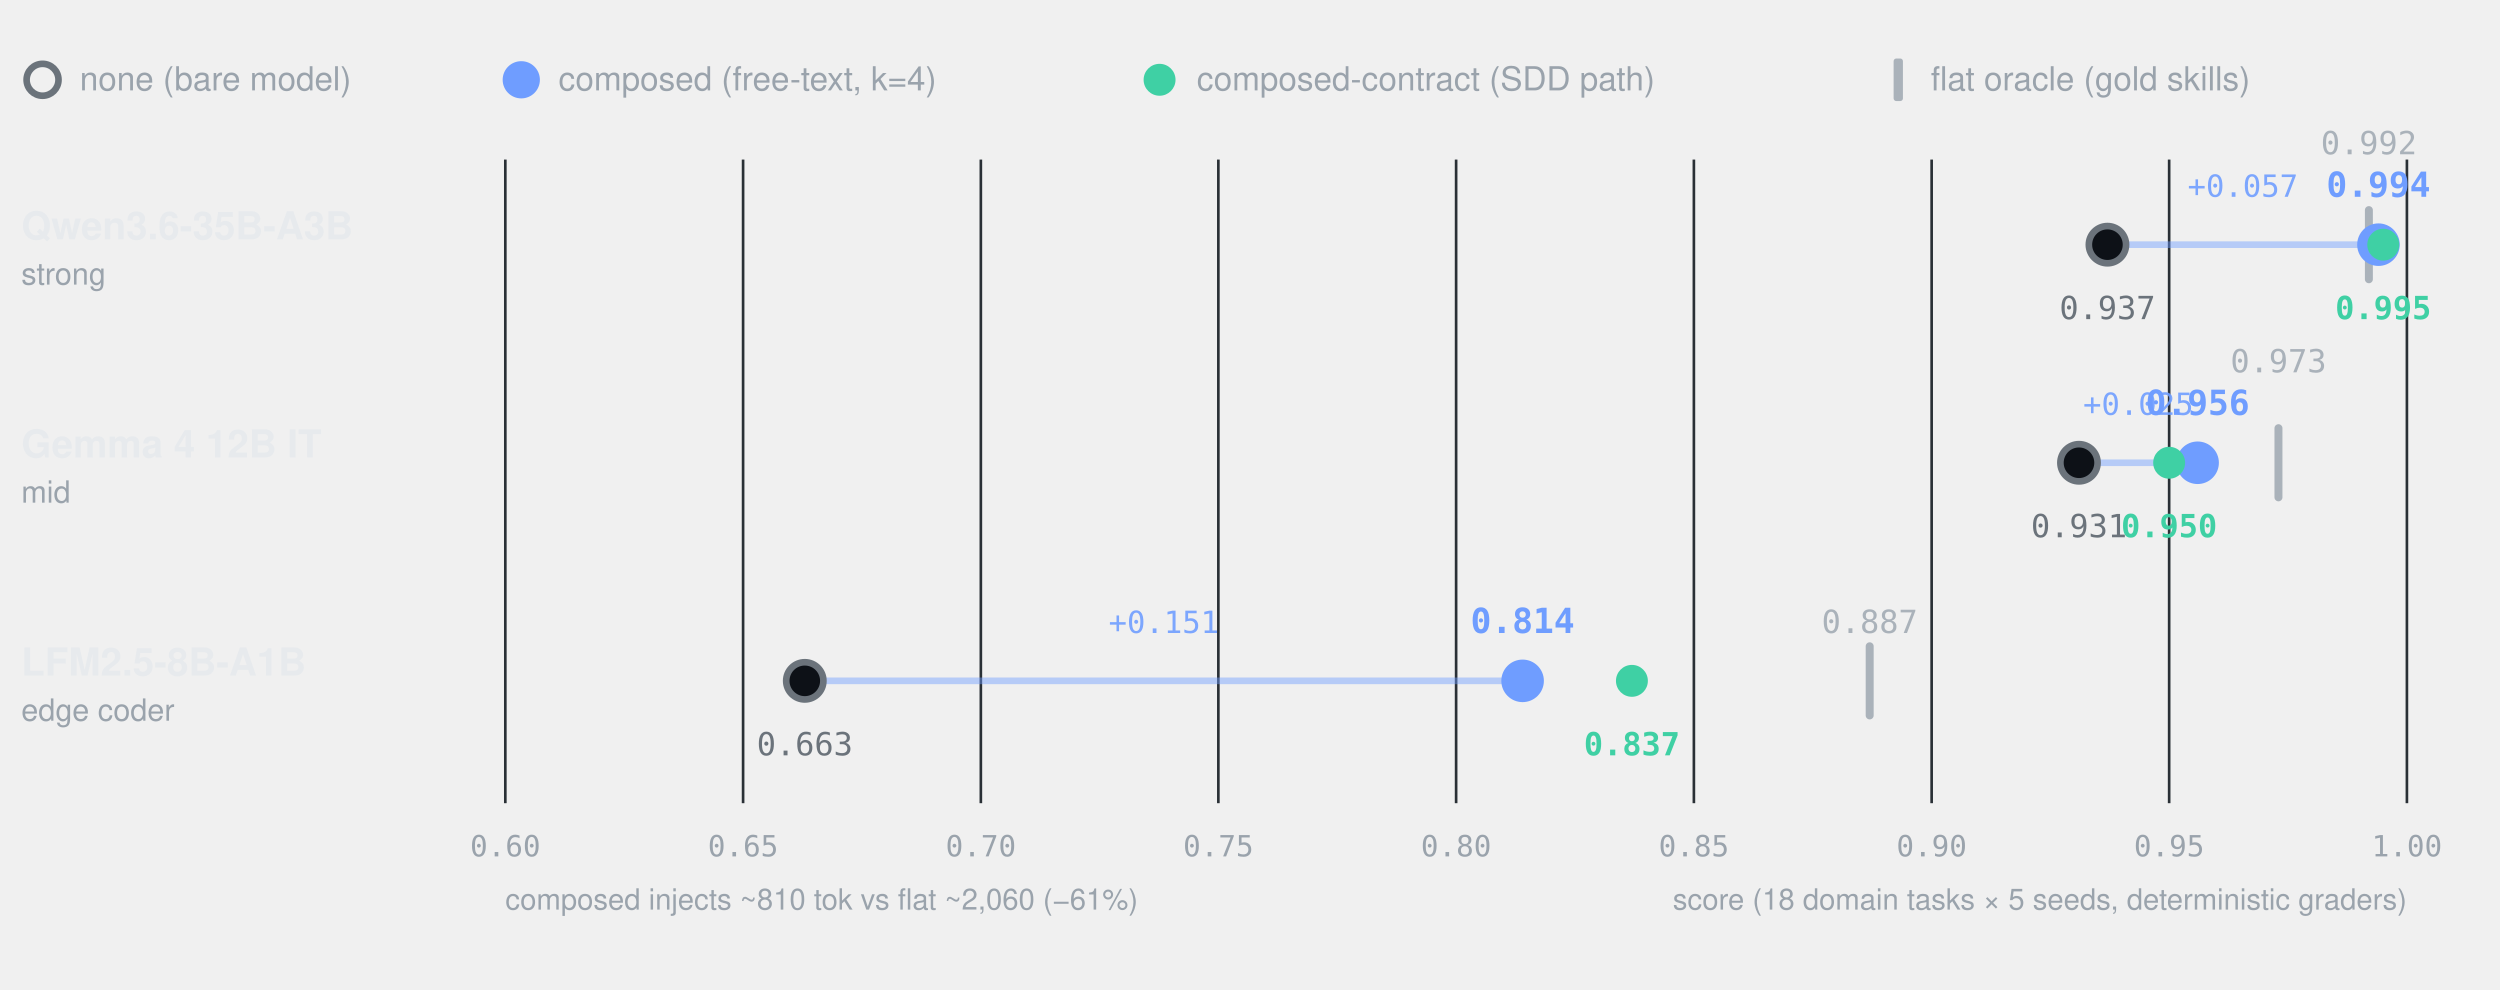
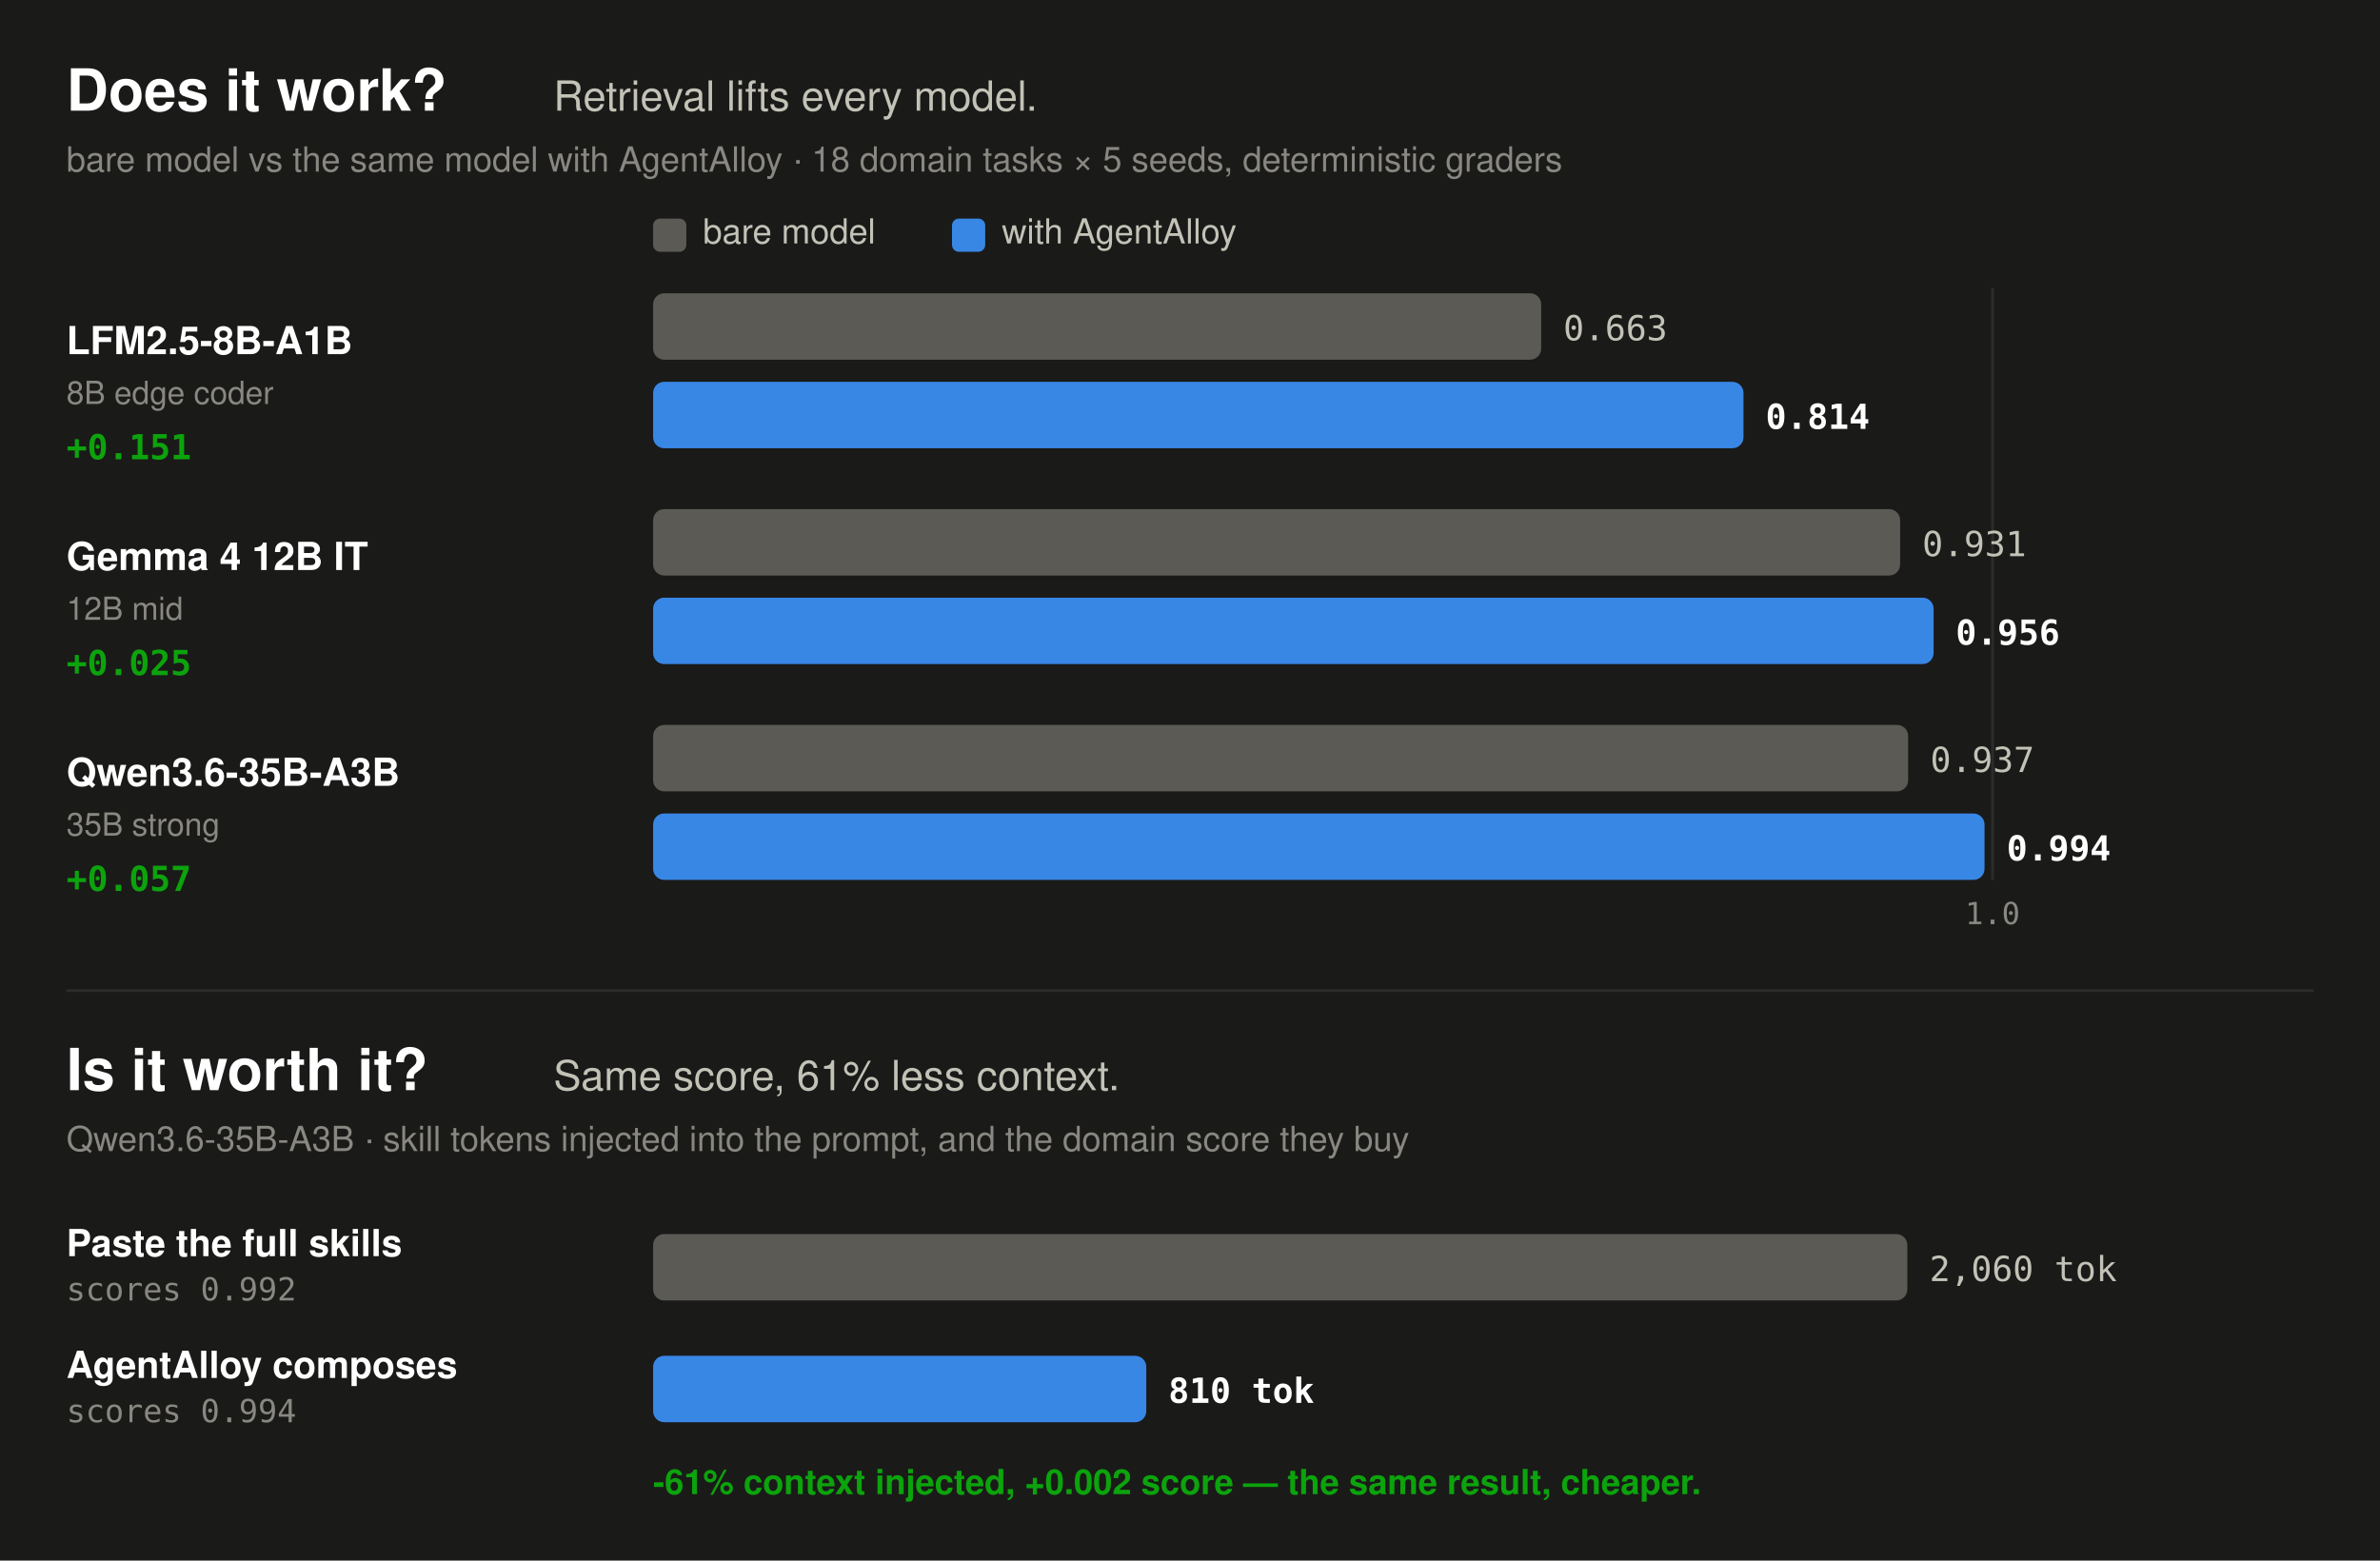
- <svg xmlns="http://www.w3.org/2000/svg" viewBox="0 0 940 372" width="940" height="372" role="img" aria-label="Benchmark scores: composed retrieval vs bare model and flat oracle across three models">
-   <circle cx="16" cy="30" r="6" fill="none" stroke="#6b737b" stroke-width="2.5" />
-   <text x="30.0" y="34.0" font-family="-apple-system,'Segoe UI',Helvetica,Arial,sans-serif" font-size="12.5" fill="#9aa3ac" text-anchor="start" font-weight="400" opacity="1.0">none (bare model)</text>
-   <circle cx="196" cy="30" r="7" fill="#6f9dff" />
-   <text x="210.0" y="34.0" font-family="-apple-system,'Segoe UI',Helvetica,Arial,sans-serif" font-size="12.5" fill="#9aa3ac" text-anchor="start" font-weight="400" opacity="1.0">composed (free-text, k=4)</text>
-   <circle cx="436" cy="30" r="6" fill="#3fd0a4" />
-   <text x="450.0" y="34.0" font-family="-apple-system,'Segoe UI',Helvetica,Arial,sans-serif" font-size="12.5" fill="#9aa3ac" text-anchor="start" font-weight="400" opacity="1.0">composed-contract (SDD path)</text>
-   <rect x="712" y="22" width="3.5" height="16" rx="1" fill="#aab2ba" />
-   <text x="726.0" y="34.0" font-family="-apple-system,'Segoe UI',Helvetica,Arial,sans-serif" font-size="12.5" fill="#9aa3ac" text-anchor="start" font-weight="400" opacity="1.0">flat oracle (gold skills)</text>
-   <line x1="190.0" y1="60" x2="190.0" y2="302" stroke="#2a3036" stroke-width="1" />
-   <text x="190.0" y="322.0" font-family="ui-monospace,'SF Mono',Menlo,Consolas,monospace" font-size="11" fill="#9aa3ac" text-anchor="middle" font-weight="400" opacity="1.0">0.60</text>
-   <line x1="279.4" y1="60" x2="279.4" y2="302" stroke="#2a3036" stroke-width="1" />
-   <text x="279.4" y="322.0" font-family="ui-monospace,'SF Mono',Menlo,Consolas,monospace" font-size="11" fill="#9aa3ac" text-anchor="middle" font-weight="400" opacity="1.0">0.65</text>
-   <line x1="368.8" y1="60" x2="368.8" y2="302" stroke="#2a3036" stroke-width="1" />
-   <text x="368.8" y="322.0" font-family="ui-monospace,'SF Mono',Menlo,Consolas,monospace" font-size="11" fill="#9aa3ac" text-anchor="middle" font-weight="400" opacity="1.0">0.70</text>
-   <line x1="458.1" y1="60" x2="458.1" y2="302" stroke="#2a3036" stroke-width="1" />
-   <text x="458.1" y="322.0" font-family="ui-monospace,'SF Mono',Menlo,Consolas,monospace" font-size="11" fill="#9aa3ac" text-anchor="middle" font-weight="400" opacity="1.0">0.75</text>
-   <line x1="547.5" y1="60" x2="547.5" y2="302" stroke="#2a3036" stroke-width="1" />
-   <text x="547.5" y="322.0" font-family="ui-monospace,'SF Mono',Menlo,Consolas,monospace" font-size="11" fill="#9aa3ac" text-anchor="middle" font-weight="400" opacity="1.0">0.80</text>
-   <line x1="636.9" y1="60" x2="636.9" y2="302" stroke="#2a3036" stroke-width="1" />
-   <text x="636.9" y="322.0" font-family="ui-monospace,'SF Mono',Menlo,Consolas,monospace" font-size="11" fill="#9aa3ac" text-anchor="middle" font-weight="400" opacity="1.0">0.85</text>
-   <line x1="726.3" y1="60" x2="726.3" y2="302" stroke="#2a3036" stroke-width="1" />
-   <text x="726.3" y="322.0" font-family="ui-monospace,'SF Mono',Menlo,Consolas,monospace" font-size="11" fill="#9aa3ac" text-anchor="middle" font-weight="400" opacity="1.0">0.90</text>
-   <line x1="815.6" y1="60" x2="815.6" y2="302" stroke="#2a3036" stroke-width="1" />
-   <text x="815.6" y="322.0" font-family="ui-monospace,'SF Mono',Menlo,Consolas,monospace" font-size="11" fill="#9aa3ac" text-anchor="middle" font-weight="400" opacity="1.0">0.95</text>
-   <line x1="905.0" y1="60" x2="905.0" y2="302" stroke="#2a3036" stroke-width="1" />
-   <text x="905.0" y="322.0" font-family="ui-monospace,'SF Mono',Menlo,Consolas,monospace" font-size="11" fill="#9aa3ac" text-anchor="middle" font-weight="400" opacity="1.0">1.00</text>
-   <text x="905.0" y="342.0" font-family="-apple-system,'Segoe UI',Helvetica,Arial,sans-serif" font-size="11" fill="#9aa3ac" text-anchor="end" font-weight="400" opacity="1.0">score (18 domain tasks × 5 seeds, deterministic graders)</text>
-   <text x="190.0" y="342.0" font-family="-apple-system,'Segoe UI',Helvetica,Arial,sans-serif" font-size="11" fill="#9aa3ac" text-anchor="start" font-weight="400" opacity="1.0">composed injects ~810 tok vs flat ~2,060 (−61%)</text>
-   <text x="8.0" y="90.0" font-family="-apple-system,'Segoe UI',Helvetica,Arial,sans-serif" font-size="14.5" fill="#e7eaed" text-anchor="start" font-weight="650" opacity="1.0">Qwen3.6-35B-A3B</text>
-   <text x="8.0" y="107.0" font-family="-apple-system,'Segoe UI',Helvetica,Arial,sans-serif" font-size="11.5" fill="#9aa3ac" text-anchor="start" font-weight="400" opacity="1.0">strong</text>
-   <line x1="792.4" y1="92" x2="894.3" y2="92" stroke="#6f9dff" stroke-width="2.5" opacity="0.45" />
-   <line x1="890.7" y1="79" x2="890.7" y2="105" stroke="#aab2ba" stroke-width="3" stroke-linecap="round" />
-   <circle cx="792.4" cy="92" r="7" fill="#0d1117" stroke="#6b737b" stroke-width="2.5" />
-   <circle cx="894.3" cy="92" r="8" fill="#6f9dff" />
-   <circle cx="896.1" cy="92" r="6" fill="#3fd0a4" />
-   <text x="792.4" y="120.0" font-family="ui-monospace,'SF Mono',Menlo,Consolas,monospace" font-size="12" fill="#6b737b" text-anchor="middle" font-weight="400" opacity="1.0">0.937</text>
-   <text x="894.3" y="74.0" font-family="ui-monospace,'SF Mono',Menlo,Consolas,monospace" font-size="13" fill="#6f9dff" text-anchor="middle" font-weight="700" opacity="1.0">0.994</text>
-   <text x="896.1" y="120.0" font-family="ui-monospace,'SF Mono',Menlo,Consolas,monospace" font-size="12" fill="#3fd0a4" text-anchor="middle" font-weight="600" opacity="1.0">0.995</text>
-   <text x="890.7" y="58.0" font-family="ui-monospace,'SF Mono',Menlo,Consolas,monospace" font-size="12" fill="#aab2ba" text-anchor="middle" font-weight="400" opacity="1.0">0.992</text>
-   <text x="843.3" y="74.0" font-family="ui-monospace,'SF Mono',Menlo,Consolas,monospace" font-size="11.5" fill="#6f9dff" text-anchor="middle" font-weight="400" opacity="0.9">+0.057</text>
-   <text x="8.0" y="172.0" font-family="-apple-system,'Segoe UI',Helvetica,Arial,sans-serif" font-size="14.5" fill="#e7eaed" text-anchor="start" font-weight="650" opacity="1.0">Gemma 4 12B IT</text>
-   <text x="8.0" y="189.0" font-family="-apple-system,'Segoe UI',Helvetica,Arial,sans-serif" font-size="11.5" fill="#9aa3ac" text-anchor="start" font-weight="400" opacity="1.0">mid</text>
-   <line x1="781.7" y1="174" x2="826.3" y2="174" stroke="#6f9dff" stroke-width="2.5" opacity="0.45" />
-   <line x1="856.7" y1="161" x2="856.7" y2="187" stroke="#aab2ba" stroke-width="3" stroke-linecap="round" />
-   <circle cx="781.7" cy="174" r="7" fill="#0d1117" stroke="#6b737b" stroke-width="2.5" />
-   <circle cx="826.3" cy="174" r="8" fill="#6f9dff" />
-   <circle cx="815.6" cy="174" r="6" fill="#3fd0a4" />
-   <text x="781.7" y="202.0" font-family="ui-monospace,'SF Mono',Menlo,Consolas,monospace" font-size="12" fill="#6b737b" text-anchor="middle" font-weight="400" opacity="1.0">0.931</text>
-   <text x="826.3" y="156.0" font-family="ui-monospace,'SF Mono',Menlo,Consolas,monospace" font-size="13" fill="#6f9dff" text-anchor="middle" font-weight="700" opacity="1.0">0.956</text>
-   <text x="815.6" y="202.0" font-family="ui-monospace,'SF Mono',Menlo,Consolas,monospace" font-size="12" fill="#3fd0a4" text-anchor="middle" font-weight="600" opacity="1.0">0.950</text>
-   <text x="856.7" y="140.0" font-family="ui-monospace,'SF Mono',Menlo,Consolas,monospace" font-size="12" fill="#aab2ba" text-anchor="middle" font-weight="400" opacity="1.0">0.973</text>
-   <text x="804.0" y="156.0" font-family="ui-monospace,'SF Mono',Menlo,Consolas,monospace" font-size="11.5" fill="#6f9dff" text-anchor="middle" font-weight="400" opacity="0.9">+0.025</text>
-   <text x="8.0" y="254.0" font-family="-apple-system,'Segoe UI',Helvetica,Arial,sans-serif" font-size="14.5" fill="#e7eaed" text-anchor="start" font-weight="650" opacity="1.0">LFM2.5-8B-A1B</text>
-   <text x="8.0" y="271.0" font-family="-apple-system,'Segoe UI',Helvetica,Arial,sans-serif" font-size="11.5" fill="#9aa3ac" text-anchor="start" font-weight="400" opacity="1.0">edge coder</text>
-   <line x1="302.6" y1="256" x2="572.5" y2="256" stroke="#6f9dff" stroke-width="2.5" opacity="0.45" />
-   <line x1="703.0" y1="243" x2="703.0" y2="269" stroke="#aab2ba" stroke-width="3" stroke-linecap="round" />
-   <circle cx="302.6" cy="256" r="7" fill="#0d1117" stroke="#6b737b" stroke-width="2.5" />
-   <circle cx="572.5" cy="256" r="8" fill="#6f9dff" />
-   <circle cx="613.6" cy="256" r="6" fill="#3fd0a4" />
-   <text x="302.6" y="284.0" font-family="ui-monospace,'SF Mono',Menlo,Consolas,monospace" font-size="12" fill="#6b737b" text-anchor="middle" font-weight="400" opacity="1.0">0.663</text>
-   <text x="572.5" y="238.0" font-family="ui-monospace,'SF Mono',Menlo,Consolas,monospace" font-size="13" fill="#6f9dff" text-anchor="middle" font-weight="700" opacity="1.0">0.814</text>
-   <text x="613.6" y="284.0" font-family="ui-monospace,'SF Mono',Menlo,Consolas,monospace" font-size="12" fill="#3fd0a4" text-anchor="middle" font-weight="600" opacity="1.0">0.837</text>
-   <text x="703.0" y="238.0" font-family="ui-monospace,'SF Mono',Menlo,Consolas,monospace" font-size="12" fill="#aab2ba" text-anchor="middle" font-weight="400" opacity="1.0">0.887</text>
-   <text x="437.6" y="238.0" font-family="ui-monospace,'SF Mono',Menlo,Consolas,monospace" font-size="11.5" fill="#6f9dff" text-anchor="middle" font-weight="400" opacity="0.9">+0.151</text>
+ <svg xmlns="http://www.w3.org/2000/svg" viewBox="0 0 860 564" width="860" height="564" role="img" aria-label="Two panels. Panel one: bare model versus the same model with AgentAlloy across an 8B, 12B, and 35B model; retrieval lifts every one, most on the 8B (0.663 to 0.814). Panel two: on the 35B, AgentAlloy scores 0.994 at 810 injected tokens versus 0.992 at 2,060 tokens for pasting the full skills — the same score at 61% less context.">
+   <rect x="0" y="0" width="860" height="564" fill="#1a1a19" />
+   <text x="24.0" y="40.0" font-family="system-ui,-apple-system,'Segoe UI',Helvetica,Arial,sans-serif" font-size="21" fill="#ffffff" text-anchor="start" font-weight="700" opacity="1.0">Does it work?</text>
+   <text x="200.0" y="40.0" font-family="system-ui,-apple-system,'Segoe UI',Helvetica,Arial,sans-serif" font-size="15" fill="#c3c2b7" text-anchor="start" font-weight="400" opacity="1.0">Retrieval lifts every model.</text>
+   <text x="24.0" y="62.0" font-family="system-ui,-apple-system,'Segoe UI',Helvetica,Arial,sans-serif" font-size="12.5" fill="#898781" text-anchor="start" font-weight="400" opacity="1.0">bare model vs the same model with AgentAlloy · 18 domain tasks × 5 seeds, deterministic graders</text>
+   <rect x="236" y="79" width="12" height="12" rx="2.5" fill="#5b5a55" />
+   <text x="254.0" y="88.0" font-family="system-ui,-apple-system,'Segoe UI',Helvetica,Arial,sans-serif" font-size="12.5" fill="#c3c2b7" text-anchor="start" font-weight="400" opacity="1.0">bare model</text>
+   <rect x="344" y="79" width="12" height="12" rx="2.5" fill="#3987e5" />
+   <text x="362.0" y="88.0" font-family="system-ui,-apple-system,'Segoe UI',Helvetica,Arial,sans-serif" font-size="12.5" fill="#c3c2b7" text-anchor="start" font-weight="400" opacity="1.0">with AgentAlloy</text>
+   <line x1="720.0" y1="104" x2="720.0" y2="318" stroke="#2c2c2a" stroke-width="1" />
+   <text x="720.0" y="334.0" font-family="ui-monospace,'SF Mono',Menlo,Consolas,monospace" font-size="11" fill="#898781" text-anchor="middle" font-weight="400" opacity="1.0">1.0</text>
+   <text x="24.0" y="128.0" font-family="system-ui,-apple-system,'Segoe UI',Helvetica,Arial,sans-serif" font-size="14" fill="#ffffff" text-anchor="start" font-weight="650" opacity="1.0">LFM2.5-8B-A1B</text>
+   <text x="24.0" y="146.0" font-family="system-ui,-apple-system,'Segoe UI',Helvetica,Arial,sans-serif" font-size="11.5" fill="#898781" text-anchor="start" font-weight="400" opacity="1.0">8B edge coder</text>
+   <text x="24.0" y="166.0" font-family="ui-monospace,'SF Mono',Menlo,Consolas,monospace" font-size="12.5" fill="#0ca30c" text-anchor="start" font-weight="650" opacity="1.0">+0.151</text>
+   <rect x="236.0" y="106.0" width="320.9" height="24" rx="4" fill="#5b5a55" />
+   <text x="564.9" y="123.0" font-family="ui-monospace,'SF Mono',Menlo,Consolas,monospace" font-size="12.5" fill="#c3c2b7" text-anchor="start" font-weight="400" opacity="1.0">0.663</text>
+   <rect x="236.0" y="138.0" width="394.0" height="24" rx="4" fill="#3987e5" />
+   <text x="638.0" y="155.0" font-family="ui-monospace,'SF Mono',Menlo,Consolas,monospace" font-size="12.5" fill="#ffffff" text-anchor="start" font-weight="650" opacity="1.0">0.814</text>
+   <text x="24.0" y="206.0" font-family="system-ui,-apple-system,'Segoe UI',Helvetica,Arial,sans-serif" font-size="14" fill="#ffffff" text-anchor="start" font-weight="650" opacity="1.0">Gemma 4 12B IT</text>
+   <text x="24.0" y="224.0" font-family="system-ui,-apple-system,'Segoe UI',Helvetica,Arial,sans-serif" font-size="11.5" fill="#898781" text-anchor="start" font-weight="400" opacity="1.0">12B mid</text>
+   <text x="24.0" y="244.0" font-family="ui-monospace,'SF Mono',Menlo,Consolas,monospace" font-size="12.5" fill="#0ca30c" text-anchor="start" font-weight="650" opacity="1.0">+0.025</text>
+   <rect x="236.0" y="184.0" width="450.6" height="24" rx="4" fill="#5b5a55" />
+   <text x="694.6" y="201.0" font-family="ui-monospace,'SF Mono',Menlo,Consolas,monospace" font-size="12.5" fill="#c3c2b7" text-anchor="start" font-weight="400" opacity="1.0">0.931</text>
+   <rect x="236.0" y="216.0" width="462.7" height="24" rx="4" fill="#3987e5" />
+   <text x="706.7" y="233.0" font-family="ui-monospace,'SF Mono',Menlo,Consolas,monospace" font-size="12.5" fill="#ffffff" text-anchor="start" font-weight="650" opacity="1.0">0.956</text>
+   <text x="24.0" y="284.0" font-family="system-ui,-apple-system,'Segoe UI',Helvetica,Arial,sans-serif" font-size="14" fill="#ffffff" text-anchor="start" font-weight="650" opacity="1.0">Qwen3.6-35B-A3B</text>
+   <text x="24.0" y="302.0" font-family="system-ui,-apple-system,'Segoe UI',Helvetica,Arial,sans-serif" font-size="11.5" fill="#898781" text-anchor="start" font-weight="400" opacity="1.0">35B strong</text>
+   <text x="24.0" y="322.0" font-family="ui-monospace,'SF Mono',Menlo,Consolas,monospace" font-size="12.5" fill="#0ca30c" text-anchor="start" font-weight="650" opacity="1.0">+0.057</text>
+   <rect x="236.0" y="262.0" width="453.5" height="24" rx="4" fill="#5b5a55" />
+   <text x="697.5" y="279.0" font-family="ui-monospace,'SF Mono',Menlo,Consolas,monospace" font-size="12.5" fill="#c3c2b7" text-anchor="start" font-weight="400" opacity="1.0">0.937</text>
+   <rect x="236.0" y="294.0" width="481.1" height="24" rx="4" fill="#3987e5" />
+   <text x="725.1" y="311.0" font-family="ui-monospace,'SF Mono',Menlo,Consolas,monospace" font-size="12.5" fill="#ffffff" text-anchor="start" font-weight="650" opacity="1.0">0.994</text>
+   <line x1="24" y1="358" x2="836" y2="358" stroke="#2c2c2a" stroke-width="1" />
+   <text x="24.0" y="394.0" font-family="system-ui,-apple-system,'Segoe UI',Helvetica,Arial,sans-serif" font-size="21" fill="#ffffff" text-anchor="start" font-weight="700" opacity="1.0">Is it worth it?</text>
+   <text x="200.0" y="394.0" font-family="system-ui,-apple-system,'Segoe UI',Helvetica,Arial,sans-serif" font-size="15" fill="#c3c2b7" text-anchor="start" font-weight="400" opacity="1.0">Same score, 61% less context.</text>
+   <text x="24.0" y="416.0" font-family="system-ui,-apple-system,'Segoe UI',Helvetica,Arial,sans-serif" font-size="12.5" fill="#898781" text-anchor="start" font-weight="400" opacity="1.0">Qwen3.6-35B-A3B · skill tokens injected into the prompt, and the domain score they buy</text>
+   <text x="24.0" y="454.0" font-family="system-ui,-apple-system,'Segoe UI',Helvetica,Arial,sans-serif" font-size="13.5" fill="#ffffff" text-anchor="start" font-weight="550" opacity="1.0">Paste the full skills</text>
+   <text x="24.0" y="470.0" font-family="ui-monospace,'SF Mono',Menlo,Consolas,monospace" font-size="11.5" fill="#898781" text-anchor="start" font-weight="400" opacity="1.0">scores 0.992</text>
+   <rect x="236.0" y="446.0" width="453.2" height="24" rx="4" fill="#5b5a55" />
+   <text x="697.2" y="463.0" font-family="ui-monospace,'SF Mono',Menlo,Consolas,monospace" font-size="12.5" fill="#c3c2b7" text-anchor="start" font-weight="400" opacity="1.0">2,060 tok</text>
+   <text x="24.0" y="498.0" font-family="system-ui,-apple-system,'Segoe UI',Helvetica,Arial,sans-serif" font-size="13.5" fill="#ffffff" text-anchor="start" font-weight="650" opacity="1.0">AgentAlloy composes</text>
+   <text x="24.0" y="514.0" font-family="ui-monospace,'SF Mono',Menlo,Consolas,monospace" font-size="11.5" fill="#898781" text-anchor="start" font-weight="400" opacity="1.0">scores 0.994</text>
+   <rect x="236.0" y="490.0" width="178.2" height="24" rx="4" fill="#3987e5" />
+   <text x="422.2" y="507.0" font-family="ui-monospace,'SF Mono',Menlo,Consolas,monospace" font-size="12.5" fill="#ffffff" text-anchor="start" font-weight="650" opacity="1.0">810 tok</text>
+   <text x="236.0" y="540.0" font-family="system-ui,-apple-system,'Segoe UI',Helvetica,Arial,sans-serif" font-size="12.5" fill="#0ca30c" text-anchor="start" font-weight="650" opacity="1.0">-61% context injected, +0.002 score — the same result, cheaper.</text>
</svg>
